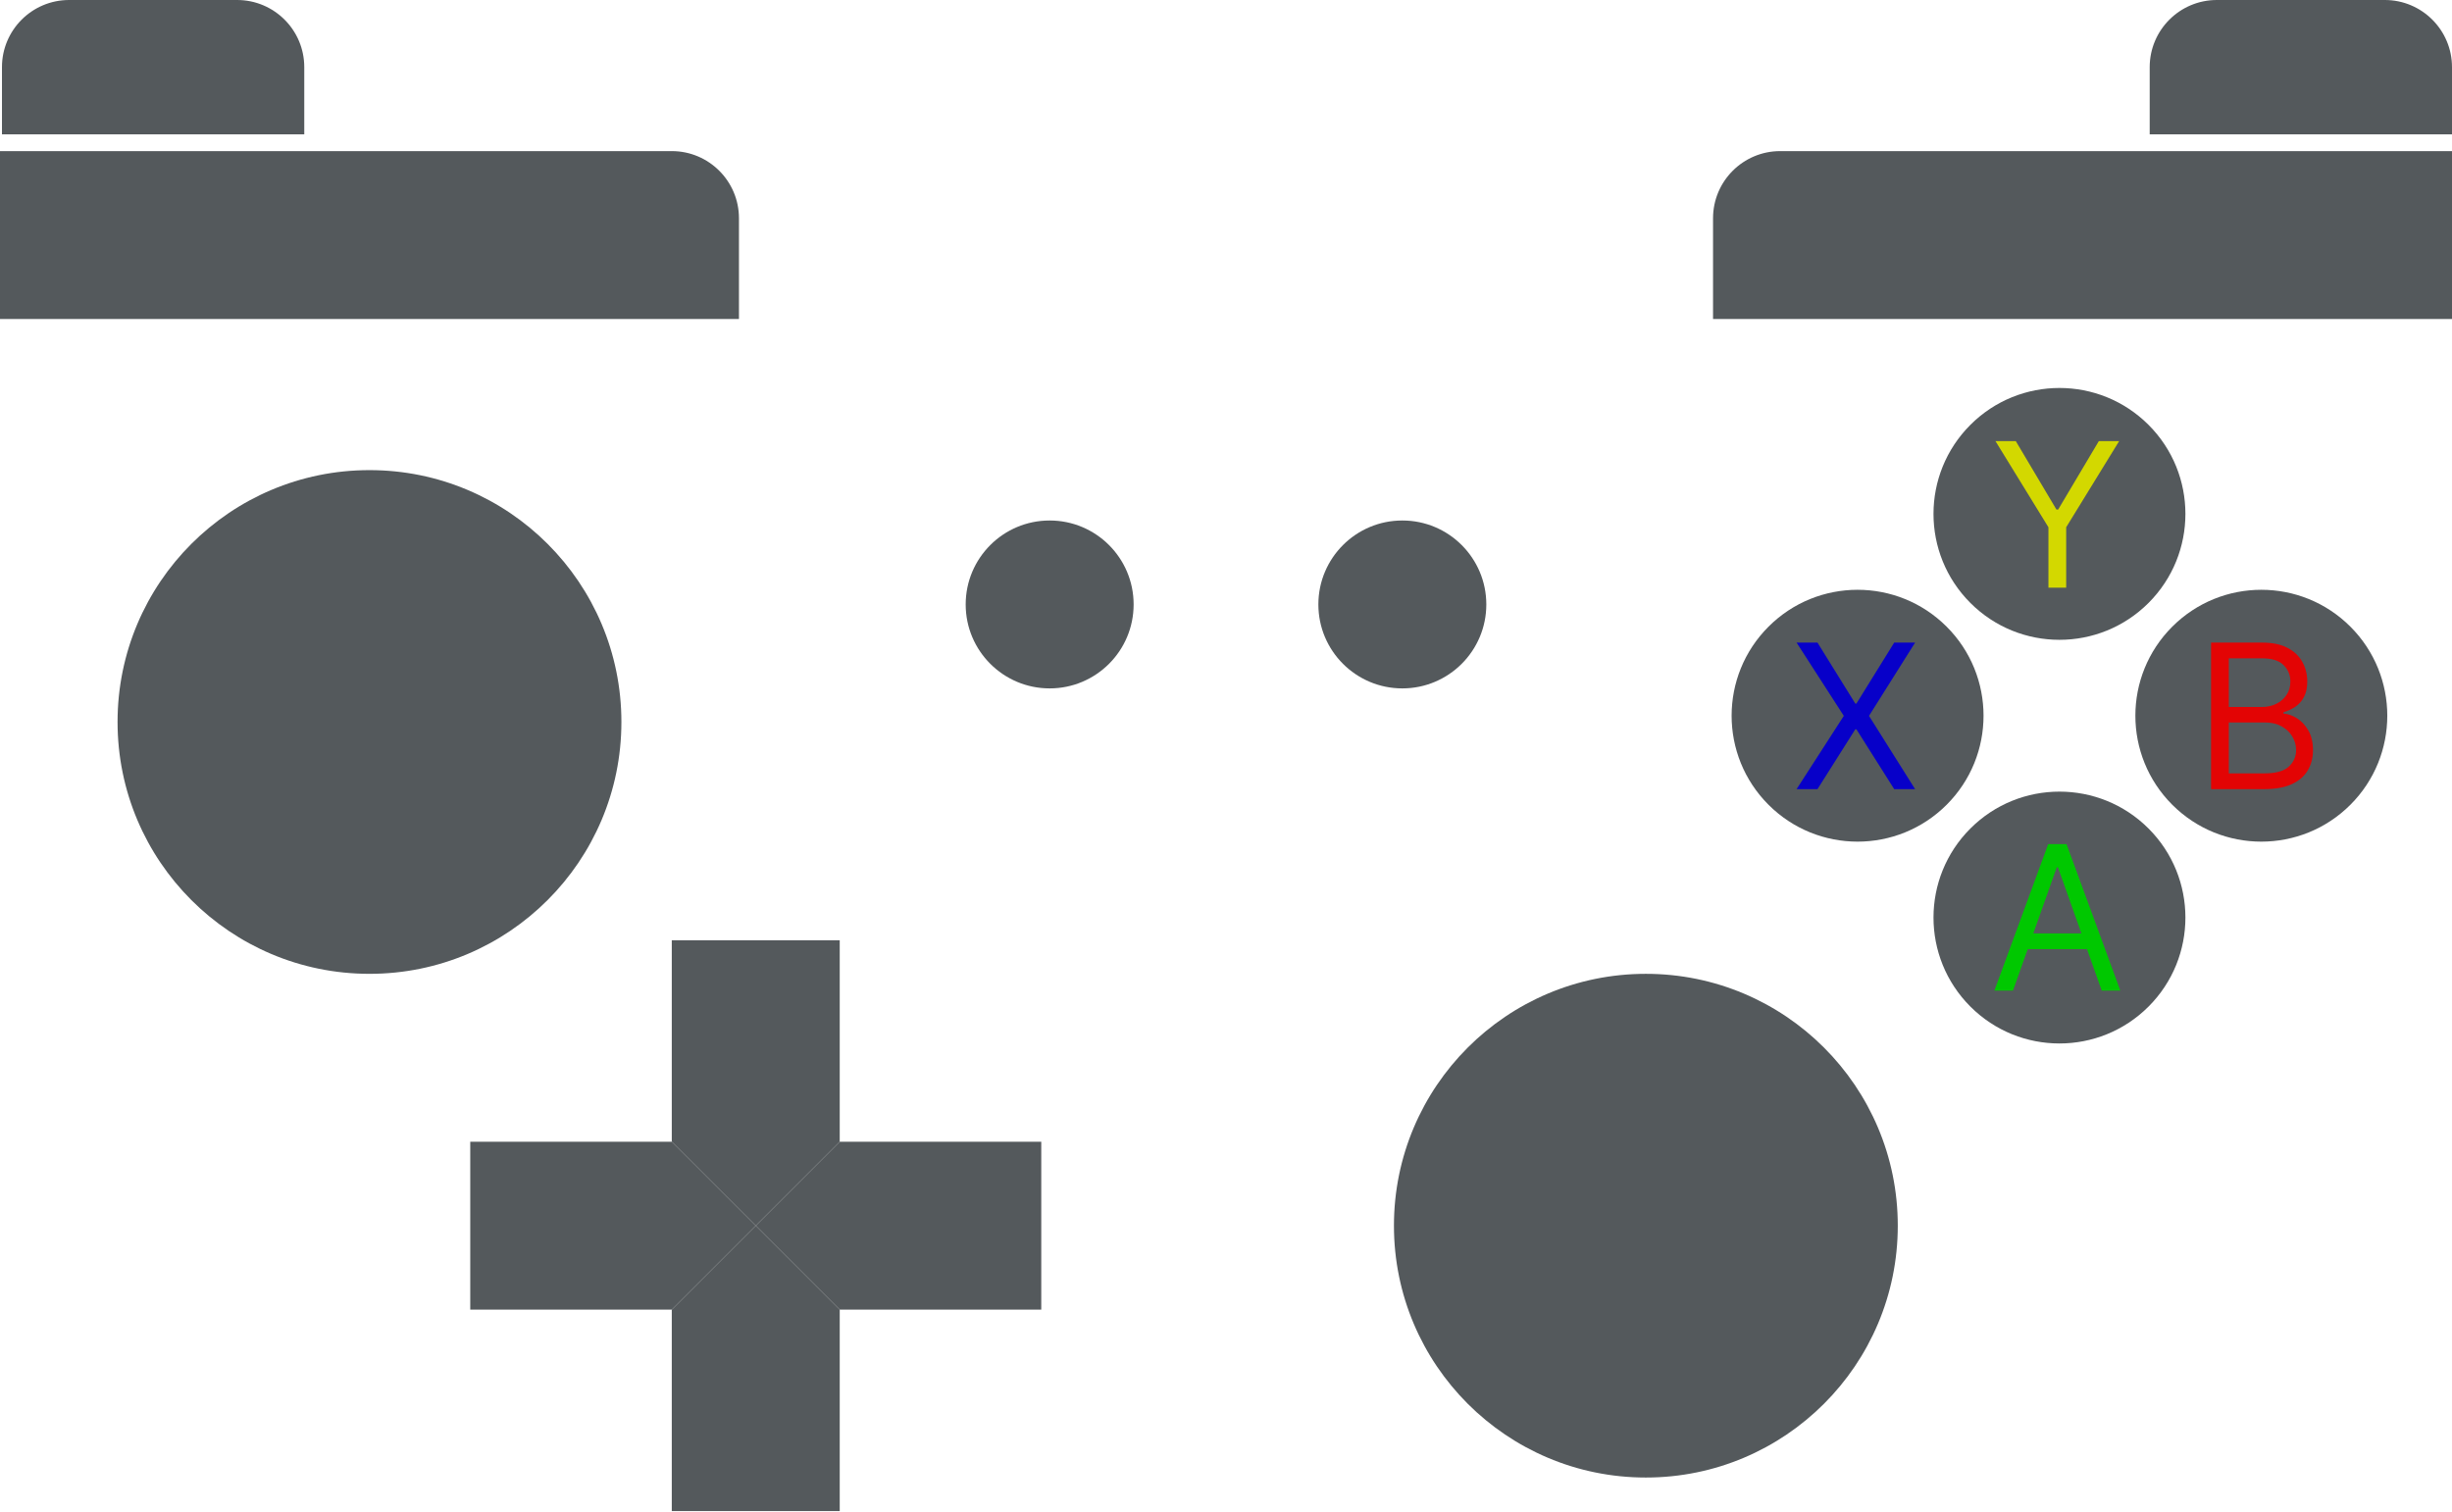
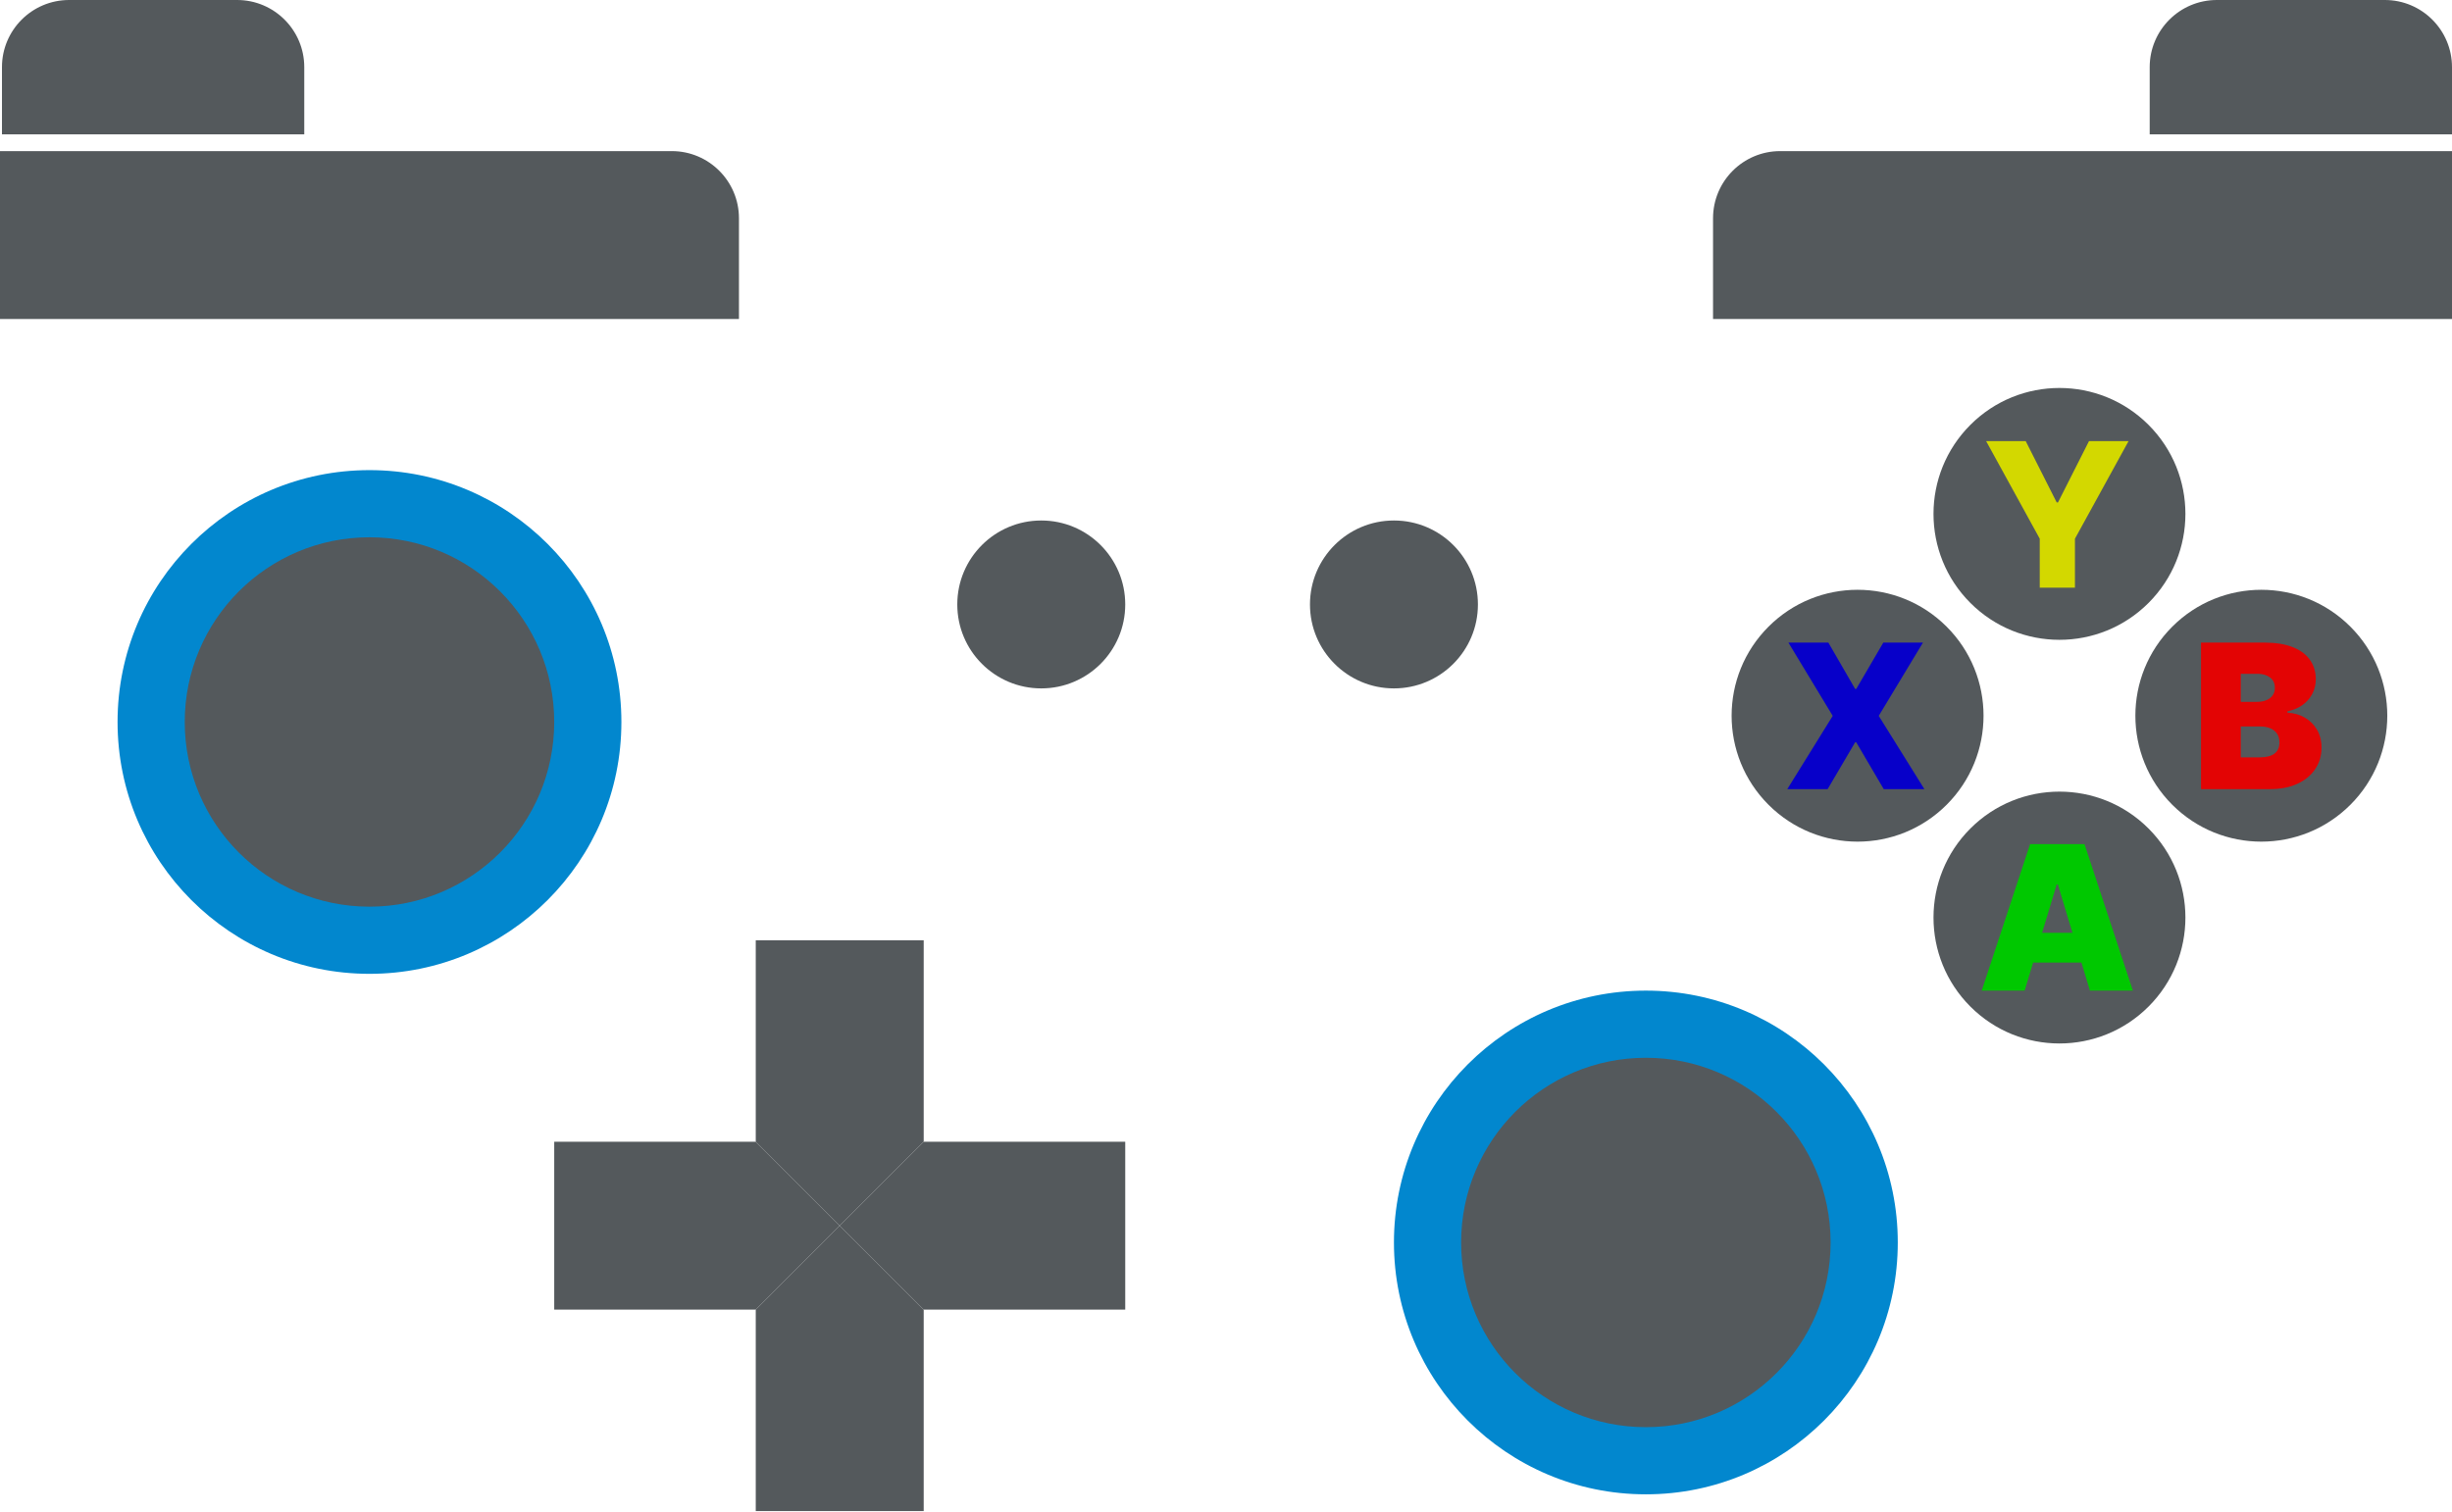
<svg xmlns="http://www.w3.org/2000/svg" width="146" height="90" viewBox="0 0 146 90" fill="none">
-   <circle cx="98" cy="73" r="15" fill="#54595C" />
-   <circle cx="22" cy="43" r="15" fill="#54595C" />
-   <circle cx="62.5" cy="36" r="5" fill="#54595C" />
-   <circle cx="83.5" cy="36" r="5" fill="#54595C" />
+   <circle cx="62" cy="36" r="5" fill="#54595C" />
+   <circle cx="83" cy="36" r="5" fill="#54595C" />
  <path d="M102 13C102 10.791 103.791 9 106 9H146V19H102V13Z" fill="#54595C" />
  <path d="M128 4C128 1.791 129.791 0 132 0H142C144.209 0 146 1.791 146 4V8H128V4Z" fill="#54595C" />
  <path d="M44 13C44 10.791 42.209 9 40 9H0V19H44V13Z" fill="#54595C" />
  <path d="M18.117 4C18.117 1.791 16.326 0 14.117 0H4.117C1.908 0 0.117 1.791 0.117 4V8H18.117V4Z" fill="#54595C" />
  <circle cx="122.627" cy="30.607" r="7.5" transform="rotate(45 122.627 30.6066)" fill="#54595C" />
  <circle cx="110.606" cy="42.627" r="7.5" transform="rotate(45 110.606 42.6271)" fill="#54595C" />
  <circle cx="134.647" cy="42.627" r="7.5" transform="rotate(45 134.647 42.6271)" fill="#54595C" />
  <circle cx="122.627" cy="54.648" r="7.5" transform="rotate(45 122.627 54.6476)" fill="#54595C" />
-   <path d="M62 78L62 68L50 68L45 73L50 78L62 78Z" fill="#54595C" />
-   <path d="M40 90H50V78L45 73L40 78V90Z" fill="#54595C" />
-   <path d="M40 56H50V68L45 73L40 68V56Z" fill="#54595C" />
-   <path d="M28 68L28 78L40 78L45 73L40 68L28 68Z" fill="#54595C" />
-   <path d="M118.817 26.273H120.027L122.447 30.347H122.55L124.97 26.273H126.18L123.027 31.403V35H121.97V31.403L118.817 26.273Z" fill="#D3D800" />
-   <path d="M119.86 59H118.752L121.957 50.273H123.048L126.252 59H125.144L122.536 51.653H122.468L119.86 59ZM120.269 55.591H124.735V56.528H120.269V55.591Z" fill="#00C800" />
-   <path d="M131.654 47V38.273H134.706C135.314 38.273 135.815 38.378 136.21 38.588C136.605 38.795 136.899 39.075 137.092 39.428C137.285 39.777 137.382 40.165 137.382 40.591C137.382 40.966 137.315 41.276 137.181 41.52C137.051 41.764 136.877 41.957 136.662 42.099C136.449 42.242 136.217 42.347 135.967 42.415V42.5C136.234 42.517 136.502 42.611 136.772 42.781C137.042 42.952 137.268 43.196 137.45 43.514C137.632 43.832 137.723 44.222 137.723 44.682C137.723 45.119 137.623 45.513 137.424 45.862C137.225 46.212 136.912 46.489 136.483 46.693C136.054 46.898 135.495 47 134.808 47H131.654ZM132.711 46.062H134.808C135.498 46.062 135.988 45.929 136.278 45.662C136.571 45.392 136.717 45.065 136.717 44.682C136.717 44.386 136.642 44.114 136.491 43.864C136.341 43.611 136.126 43.409 135.848 43.258C135.569 43.105 135.24 43.028 134.859 43.028H132.711V46.062ZM132.711 42.108H134.672C134.99 42.108 135.277 42.045 135.532 41.92C135.791 41.795 135.995 41.619 136.146 41.392C136.299 41.165 136.376 40.898 136.376 40.591C136.376 40.207 136.243 39.882 135.975 39.615C135.708 39.345 135.285 39.21 134.706 39.21H132.711V42.108Z" fill="#E30404" />
-   <path d="M108.219 38.273L110.469 41.903H110.537L112.787 38.273H114.031L111.287 42.636L114.031 47H112.787L110.537 43.438H110.469L108.219 47H106.974L109.787 42.636L106.974 38.273H108.219Z" fill="#0700C9" />
+   <path d="M67 78L67 68L55 68L50 73L55 78L67 78Z" fill="#54595C" />
+   <path d="M45 90H55V78L50 73L45 78V90Z" fill="#54595C" />
+   <path d="M45 56H55V68L50 73L45 68V56Z" fill="#54595C" />
+   <path d="M33 68L33 78L45 78L50 73L45 68L33 68Z" fill="#54595C" />
+   <path d="M118.261 26.273H120.618L122.463 29.925H122.539L124.385 26.273H126.741L123.549 32.085V35H121.453V32.085L118.261 26.273Z" fill="#D3D800" />
+   <path d="M120.554 59H117.997L120.878 50.273H124.117L126.997 59H124.441L122.531 52.676H122.463L120.554 59ZM120.077 55.557H124.884V57.33H120.077V55.557Z" fill="#00C800" />
+   <path d="M131.055 47V38.273H134.839C135.504 38.273 136.062 38.362 136.513 38.541C136.968 38.72 137.31 38.973 137.54 39.3C137.773 39.626 137.89 40.011 137.89 40.455C137.89 40.776 137.819 41.068 137.677 41.332C137.538 41.597 137.342 41.818 137.089 41.997C136.836 42.173 136.54 42.295 136.202 42.364V42.449C136.577 42.463 136.918 42.558 137.225 42.734C137.532 42.908 137.776 43.148 137.958 43.455C138.14 43.758 138.231 44.117 138.231 44.528C138.231 45.006 138.106 45.43 137.856 45.803C137.609 46.175 137.256 46.467 136.799 46.68C136.342 46.894 135.796 47 135.163 47H131.055ZM133.424 45.108H134.532C134.93 45.108 135.228 45.034 135.427 44.886C135.626 44.736 135.725 44.514 135.725 44.222C135.725 44.017 135.678 43.844 135.585 43.702C135.491 43.56 135.357 43.452 135.184 43.378C135.013 43.304 134.808 43.267 134.566 43.267H133.424V45.108ZM133.424 41.801H134.396C134.603 41.801 134.786 41.769 134.945 41.703C135.104 41.638 135.228 41.544 135.316 41.422C135.407 41.297 135.452 41.145 135.452 40.966C135.452 40.696 135.356 40.49 135.163 40.348C134.969 40.203 134.725 40.131 134.43 40.131H133.424V41.801Z" fill="#E30404" />
+   <path d="M108.866 38.273L110.46 41.03H110.528L112.138 38.273H114.499L111.866 42.636L114.585 47H112.164L110.528 44.213H110.46L108.823 47H106.42L109.126 42.636L106.488 38.273H108.866Z" fill="#0700C9" />
+   <path d="M37 43C37 51.284 30.284 58 22 58C13.716 58 7 51.284 7 43C7 34.716 13.716 28 22 28C30.284 28 37 34.716 37 43Z" fill="#0287CE" />
+   <path d="M33 43C33 49.075 28.075 54 22 54C15.925 54 11 49.075 11 43C11 36.925 15.925 32 22 32C28.075 32 33 36.925 33 43Z" fill="#54595C" />
+   <path d="M113 74C113 82.284 106.284 89 98 89C89.716 89 83 82.284 83 74C83 65.716 89.716 59 98 59C106.284 59 113 65.716 113 74Z" fill="#0287CE" />
+   <path d="M109 74C109 80.075 104.075 85 98 85C91.925 85 87 80.075 87 74C87 67.925 91.925 63 98 63C104.075 63 109 67.925 109 74Z" fill="#54595C" />
</svg>
